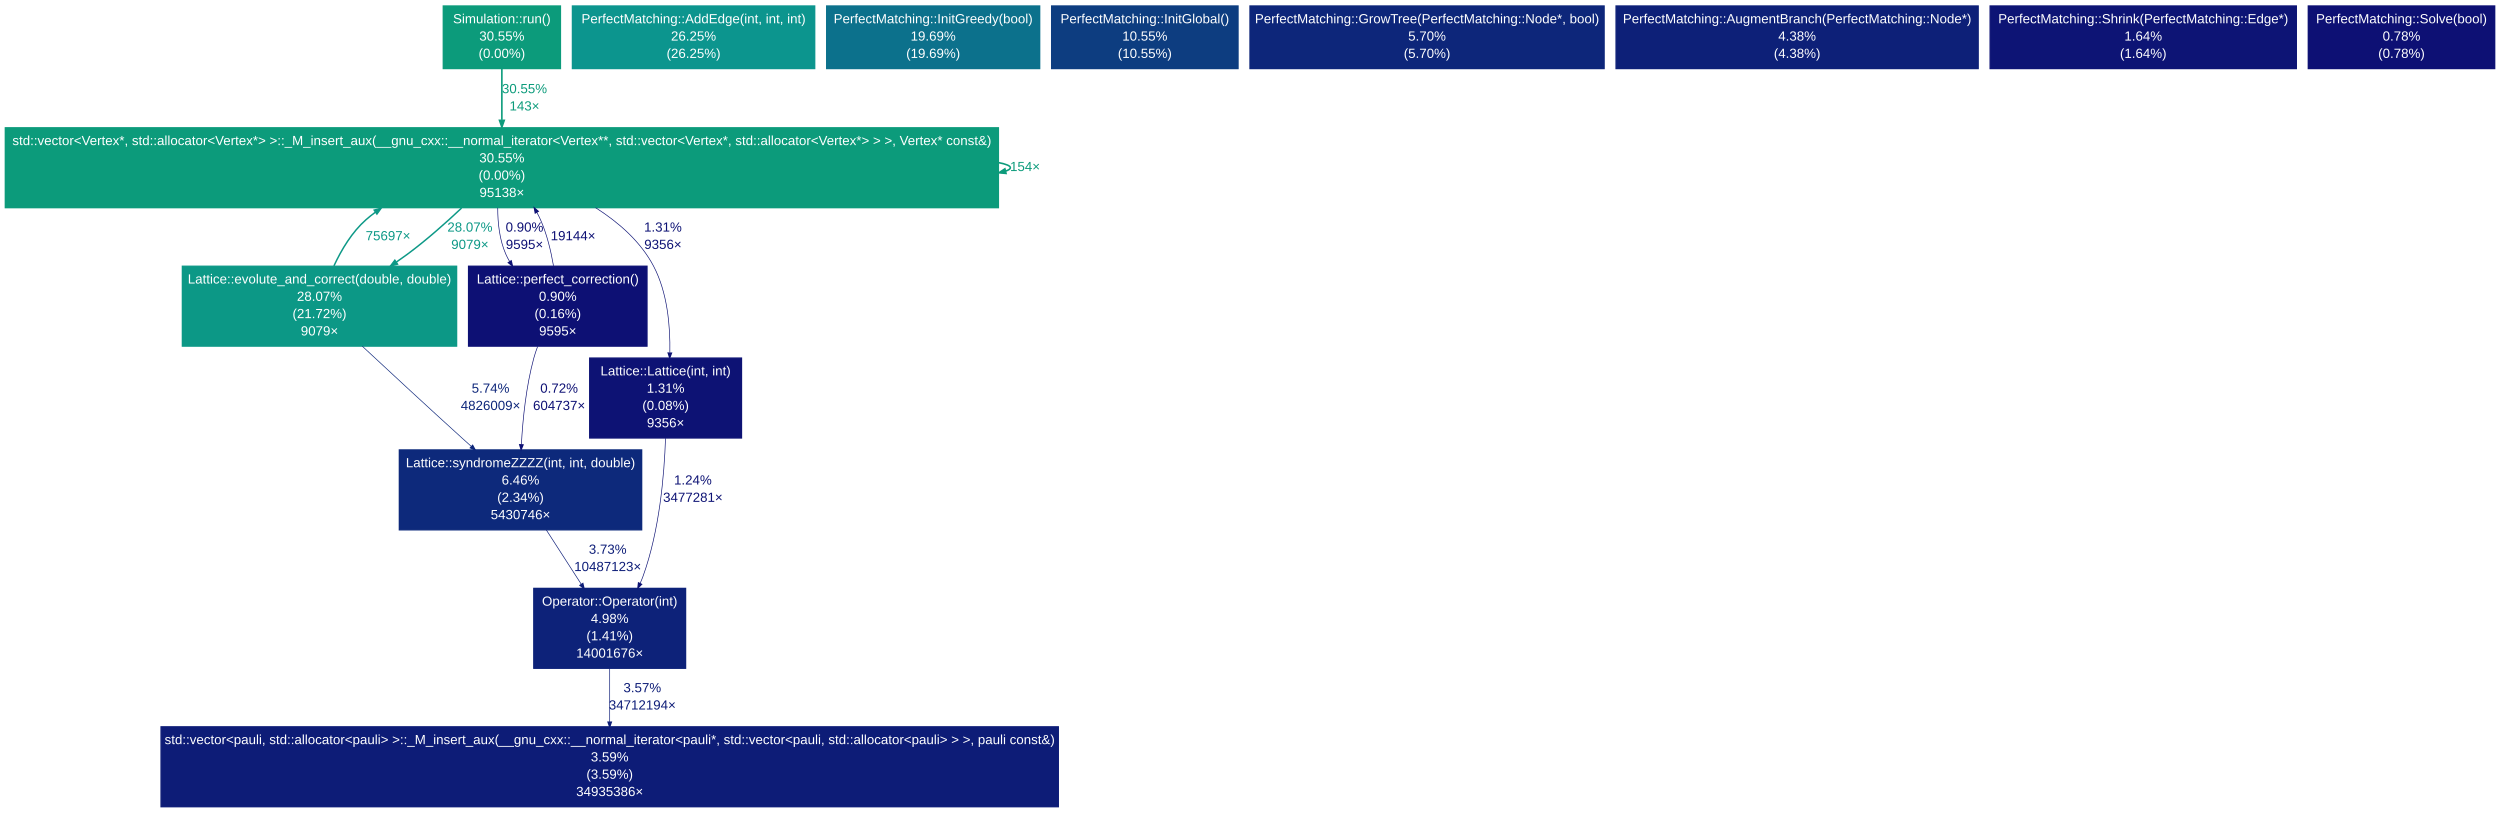
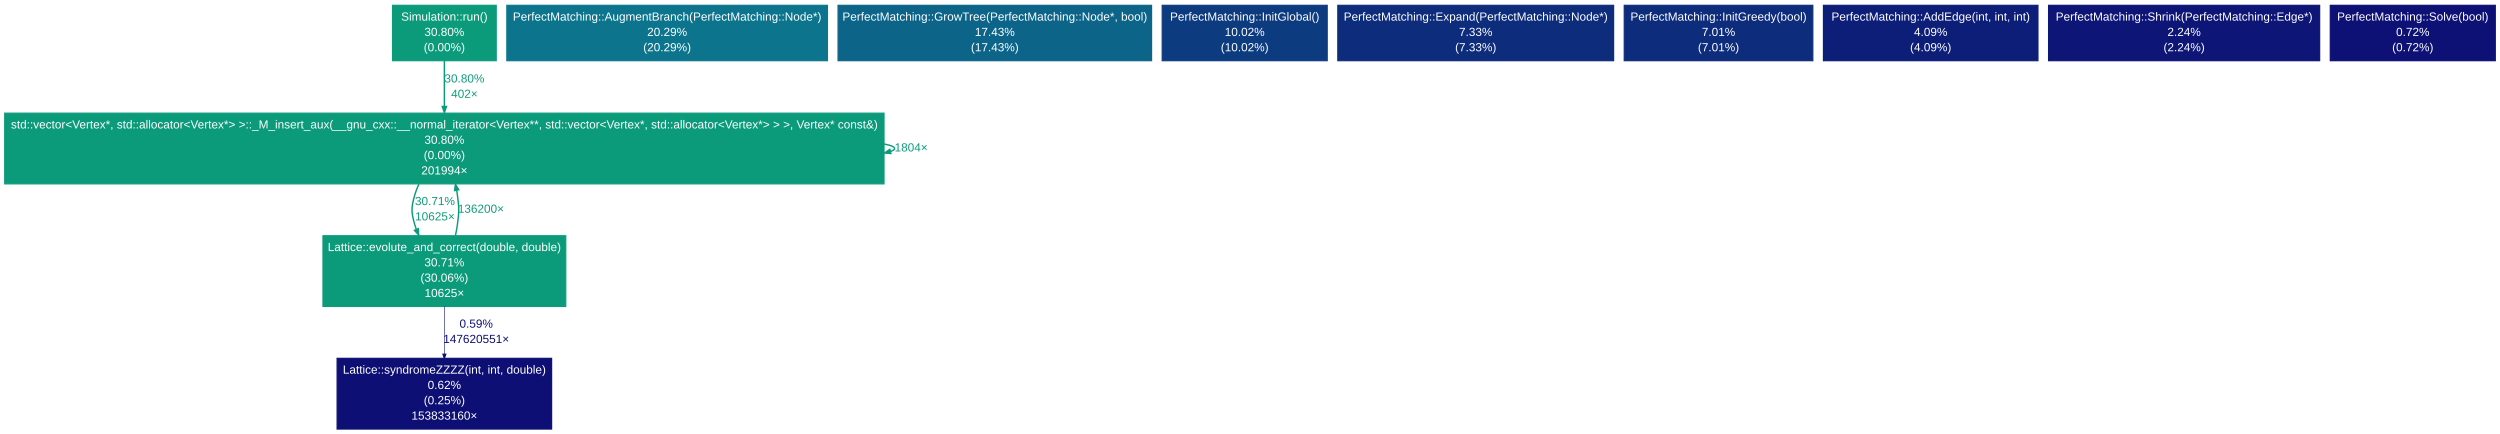
- <svg xmlns="http://www.w3.org/2000/svg" width="1878pt" height="610pt" viewBox="0.00 0.00 1878.00 610.00">
-   <g id="graph1" class="graph" transform="scale(1 1) rotate(0) translate(4 606)">
-     <polygon fill="white" stroke="white" points="-4,5 -4,-606 1875,-606 1875,5 -4,5" />
+ <svg xmlns="http://www.w3.org/2000/svg" width="2121pt" height="368pt" viewBox="0.00 0.00 2121.00 368.00">
+   <g id="graph1" class="graph" transform="scale(1 1) rotate(0) translate(4 364)">
+     <polygon fill="white" stroke="white" points="-4,5 -4,-364 2118,-364 2118,5 -4,5" />
    <g id="node1" class="node">
-       <polygon fill="#0c9b7b" stroke="#0c9b7b" points="417,-601.5 329,-601.5 329,-554.5 417,-554.5 417,-601.5" />
-       <text text-anchor="middle" x="373" y="-588.5" font-family="Arial" font-size="10.00" fill="#ffffff">Simulation::run()</text>
-       <text text-anchor="middle" x="373" y="-575.5" font-family="Arial" font-size="10.00" fill="#ffffff">30.55%</text>
-       <text text-anchor="middle" x="373" y="-562.5" font-family="Arial" font-size="10.00" fill="#ffffff">(0.00%)</text>
+       <polygon fill="#0c9b7a" stroke="#0c9b7a" points="417,-359.5 329,-359.5 329,-312.5 417,-312.5 417,-359.5" />
+       <text text-anchor="middle" x="373" y="-346.5" font-family="Arial" font-size="10.00" fill="#ffffff">Simulation::run()</text>
+       <text text-anchor="middle" x="373" y="-333.5" font-family="Arial" font-size="10.00" fill="#ffffff">30.80%</text>
+       <text text-anchor="middle" x="373" y="-320.5" font-family="Arial" font-size="10.00" fill="#ffffff">(0.00%)</text>
    </g>
    <g id="node3" class="node">
-       <polygon fill="#0c9b7b" stroke="#0c9b7b" points="746,-510 4.54747e-13,-510 0,-450 746,-450 746,-510" />
-       <text text-anchor="middle" x="373" y="-497" font-family="Arial" font-size="10.00" fill="#ffffff">std::vector&lt;Vertex*, std::allocator&lt;Vertex*&gt; &gt;::_M_insert_aux(__gnu_cxx::__normal_iterator&lt;Vertex**, std::vector&lt;Vertex*, std::allocator&lt;Vertex*&gt; &gt; &gt;, Vertex* const&amp;)</text>
-       <text text-anchor="middle" x="373" y="-484" font-family="Arial" font-size="10.00" fill="#ffffff">30.55%</text>
-       <text text-anchor="middle" x="373" y="-471" font-family="Arial" font-size="10.00" fill="#ffffff">(0.00%)</text>
-       <text text-anchor="middle" x="373" y="-458" font-family="Arial" font-size="10.00" fill="#ffffff">95138×</text>
+       <polygon fill="#0c9b7a" stroke="#0c9b7a" points="746,-268 4.54747e-13,-268 0,-208 746,-208 746,-268" />
+       <text text-anchor="middle" x="373" y="-255" font-family="Arial" font-size="10.00" fill="#ffffff">std::vector&lt;Vertex*, std::allocator&lt;Vertex*&gt; &gt;::_M_insert_aux(__gnu_cxx::__normal_iterator&lt;Vertex**, std::vector&lt;Vertex*, std::allocator&lt;Vertex*&gt; &gt; &gt;, Vertex* const&amp;)</text>
+       <text text-anchor="middle" x="373" y="-242" font-family="Arial" font-size="10.00" fill="#ffffff">30.80%</text>
+       <text text-anchor="middle" x="373" y="-229" font-family="Arial" font-size="10.00" fill="#ffffff">(0.00%)</text>
+       <text text-anchor="middle" x="373" y="-216" font-family="Arial" font-size="10.00" fill="#ffffff">201994×</text>
    </g>
    <g id="edge2" class="edge">
-       <path fill="none" stroke="#0c9b7b" stroke-width="1.22" d="M373,-554.277C373,-542.782 373,-528.731 373,-515.956" />
-       <polygon fill="#0c9b7b" stroke="#0c9b7b" points="374.925,-515.69 373,-510.19 371.075,-515.69 374.925,-515.69" />
-       <text text-anchor="middle" x="390" y="-536" font-family="Arial" font-size="10.00" fill="#0c9b7b">30.55%</text>
-       <text text-anchor="middle" x="390" y="-523" font-family="Arial" font-size="10.00" fill="#0c9b7b">143×</text>
+       <path fill="none" stroke="#0c9b7a" stroke-width="1.23" d="M373,-312.277C373,-300.782 373,-286.731 373,-273.956" />
+       <polygon fill="#0c9b7a" stroke="#0c9b7a" points="374.96,-273.79 373,-268.19 371.04,-273.79 374.96,-273.79" />
+       <text text-anchor="middle" x="390" y="-294" font-family="Arial" font-size="10.00" fill="#0c9b7a">30.80%</text>
+       <text text-anchor="middle" x="390" y="-281" font-family="Arial" font-size="10.00" fill="#0c9b7a">402×</text>
    </g>
-     <g id="edge14" class="edge">
-       <path fill="none" stroke="#0c9b7b" stroke-width="1.22" d="M746.058,-483.858C751.844,-482.733 755,-481.447 755,-480 755,-479.095 753.767,-478.254 751.43,-477.475" />
-       <polygon fill="#0c9b7b" stroke="#0c9b7b" points="751.86,-475.599 746.058,-476.142 750.932,-479.335 751.86,-475.599" />
-       <text text-anchor="middle" x="766" y="-477.5" font-family="Arial" font-size="10.00" fill="#0c9b7b">154×</text>
+     <g id="edge10" class="edge">
+       <path fill="none" stroke="#0c9b7a" stroke-width="1.23" d="M746.058,-241.858C751.844,-240.733 755,-239.447 755,-238 755,-237.141 753.887,-236.338 751.772,-235.592" />
+       <polygon fill="#0c9b7a" stroke="#0c9b7a" points="751.968,-233.62 746.058,-234.142 751.003,-237.42 751.968,-233.62" />
+       <text text-anchor="middle" x="769" y="-235.5" font-family="Arial" font-size="10.00" fill="#0c9b7a">1804×</text>
    </g>
    <g id="node4" class="node">
-       <polygon fill="#0c9886" stroke="#0c9886" points="339,-406 133,-406 133,-346 339,-346 339,-406" />
-       <text text-anchor="middle" x="236" y="-393" font-family="Arial" font-size="10.00" fill="#ffffff">Lattice::evolute_and_correct(double, double)</text>
-       <text text-anchor="middle" x="236" y="-380" font-family="Arial" font-size="10.00" fill="#ffffff">28.07%</text>
-       <text text-anchor="middle" x="236" y="-367" font-family="Arial" font-size="10.00" fill="#ffffff">(21.72%)</text>
-       <text text-anchor="middle" x="236" y="-354" font-family="Arial" font-size="10.00" fill="#ffffff">9079×</text>
+       <polygon fill="#0c9b7a" stroke="#0c9b7a" points="476,-164 270,-164 270,-104 476,-104 476,-164" />
+       <text text-anchor="middle" x="373" y="-151" font-family="Arial" font-size="10.00" fill="#ffffff">Lattice::evolute_and_correct(double, double)</text>
+       <text text-anchor="middle" x="373" y="-138" font-family="Arial" font-size="10.00" fill="#ffffff">30.71%</text>
+       <text text-anchor="middle" x="373" y="-125" font-family="Arial" font-size="10.00" fill="#ffffff">(30.06%)</text>
+       <text text-anchor="middle" x="373" y="-112" font-family="Arial" font-size="10.00" fill="#ffffff">10625×</text>
    </g>
-     <g id="edge12" class="edge">
-       <path fill="none" stroke="#0c9886" stroke-width="1.12" d="M342.752,-449.736C330.579,-438.256 316.101,-425.444 302,-415 299.333,-413.025 296.559,-411.064 293.725,-409.134" />
-       <polygon fill="#0c9886" stroke="#0c9886" points="294.665,-407.531 289.228,-406.129 292.604,-410.616 294.665,-407.531" />
-       <text text-anchor="middle" x="349" y="-432" font-family="Arial" font-size="10.00" fill="#0c9886">28.07%</text>
-       <text text-anchor="middle" x="349" y="-419" font-family="Arial" font-size="10.00" fill="#0c9886">9079×</text>
+     <g id="edge8" class="edge">
+       <path fill="none" stroke="#0c9b7a" stroke-width="1.23" d="M351.358,-207.703C350.014,-204.854 348.859,-201.933 348,-199 344.751,-187.911 344.751,-184.089 348,-173 348.349,-171.809 348.747,-170.619 349.187,-169.435" />
+       <polygon fill="#0c9b7a" stroke="#0c9b7a" points="350.99,-170.112 351.358,-164.297 347.444,-168.613 350.99,-170.112" />
+       <text text-anchor="middle" x="365" y="-190" font-family="Arial" font-size="10.00" fill="#0c9b7a">30.71%</text>
+       <text text-anchor="middle" x="365" y="-177" font-family="Arial" font-size="10.00" fill="#0c9b7a">10625×</text>
    </g>
-     <g id="node21" class="node">
-       <polygon fill="#0d1274" stroke="#0d1274" points="553,-337 439,-337 439,-277 553,-277 553,-337" />
-       <text text-anchor="middle" x="496" y="-324" font-family="Arial" font-size="10.00" fill="#ffffff">Lattice::Lattice(int, int)</text>
-       <text text-anchor="middle" x="496" y="-311" font-family="Arial" font-size="10.00" fill="#ffffff">1.31%</text>
-       <text text-anchor="middle" x="496" y="-298" font-family="Arial" font-size="10.00" fill="#ffffff">(0.08%)</text>
-       <text text-anchor="middle" x="496" y="-285" font-family="Arial" font-size="10.00" fill="#ffffff">9356×</text>
+     <g id="edge6" class="edge">
+       <path fill="none" stroke="#0c9b7a" stroke-width="1.23" d="M382.36,-164.059C383.027,-167.057 383.595,-170.073 384,-173 385.583,-184.447 385.583,-187.553 384,-199 383.848,-200.098 383.673,-201.208 383.479,-202.325" />
+       <polygon fill="#0c9b7a" stroke="#0c9b7a" points="381.547,-202.17 382.36,-207.941 385.323,-202.923 381.547,-202.17" />
+       <text text-anchor="middle" x="404" y="-183.5" font-family="Arial" font-size="10.00" fill="#0c9b7a">136200×</text>
    </g>
-     <g id="edge16" class="edge">
-       <path fill="none" stroke="#0d1274" stroke-width="0.5" d="M443.381,-449.975C460.863,-438.875 477.35,-424.386 487,-406 497.377,-386.23 499.564,-361.158 499.189,-341.192" />
-       <polygon fill="#0d1274" stroke="#0d1274" points="500.402,-340.735 499.081,-337.27 497.953,-340.802 500.402,-340.735" />
-       <text text-anchor="middle" x="494" y="-432" font-family="Arial" font-size="10.00" fill="#0d1274">1.31%</text>
-       <text text-anchor="middle" x="494" y="-419" font-family="Arial" font-size="10.00" fill="#0d1274">9356×</text>
-     </g>
-     <g id="node23" class="node">
-       <polygon fill="#0d1074" stroke="#0d1074" points="482,-406 348,-406 348,-346 482,-346 482,-406" />
-       <text text-anchor="middle" x="415" y="-393" font-family="Arial" font-size="10.00" fill="#ffffff">Lattice::perfect_correction()</text>
-       <text text-anchor="middle" x="415" y="-380" font-family="Arial" font-size="10.00" fill="#ffffff">0.90%</text>
-       <text text-anchor="middle" x="415" y="-367" font-family="Arial" font-size="10.00" fill="#ffffff">(0.16%)</text>
-       <text text-anchor="middle" x="415" y="-354" font-family="Arial" font-size="10.00" fill="#ffffff">9595×</text>
-     </g>
-     <g id="edge18" class="edge">
-       <path fill="none" stroke="#0d1074" stroke-width="0.5" d="M369.898,-449.833C369.87,-438.49 371.255,-425.748 376,-415 376.822,-413.139 377.776,-411.317 378.835,-409.543" />
-       <polygon fill="#0d1074" stroke="#0d1074" points="379.991,-410.008 380.848,-406.4 377.928,-408.687 379.991,-410.008" />
-       <text text-anchor="middle" x="390" y="-432" font-family="Arial" font-size="10.00" fill="#0d1074">0.90%</text>
-       <text text-anchor="middle" x="390" y="-419" font-family="Arial" font-size="10.00" fill="#0d1074">9595×</text>
+     <g id="node6" class="node">
+       <polygon fill="#0d0f74" stroke="#0d0f74" points="464,-60 282,-60 282,-3.19744e-14 464,-1.06581e-14 464,-60" />
+       <text text-anchor="middle" x="373" y="-47" font-family="Arial" font-size="10.00" fill="#ffffff">Lattice::syndromeZZZZ(int, int, double)</text>
+       <text text-anchor="middle" x="373" y="-34" font-family="Arial" font-size="10.00" fill="#ffffff">0.62%</text>
+       <text text-anchor="middle" x="373" y="-21" font-family="Arial" font-size="10.00" fill="#ffffff">(0.25%)</text>
+       <text text-anchor="middle" x="373" y="-8" font-family="Arial" font-size="10.00" fill="#ffffff">153833160×</text>
    </g>
    <g id="edge4" class="edge">
-       <path fill="none" stroke="#0c9886" stroke-width="1.12" d="M246.834,-406.229C252.459,-418.383 260.41,-431.693 271,-441 273.225,-442.956 275.558,-444.818 277.979,-446.591" />
-       <polygon fill="#0c9886" stroke="#0c9886" points="277.015,-448.18 282.424,-449.686 279.135,-445.135 277.015,-448.18" />
-       <text text-anchor="middle" x="287.5" y="-425.5" font-family="Arial" font-size="10.00" fill="#0c9886">75697×</text>
+       <path fill="none" stroke="#0d0f74" stroke-width="0.5" d="M373,-103.919C373,-91.307 373,-76.589 373,-63.621" />
+       <polygon fill="#0d0f74" stroke="#0d0f74" points="374.225,-63.514 373,-60.014 371.775,-63.514 374.225,-63.514" />
+       <text text-anchor="middle" x="400" y="-86" font-family="Arial" font-size="10.00" fill="#0d0f74">0.59%</text>
+       <text text-anchor="middle" x="400" y="-73" font-family="Arial" font-size="10.00" fill="#0d0f74">147620551×</text>
    </g>
-     <g id="node7" class="node">
-       <polygon fill="#0d297b" stroke="#0d297b" points="478,-268 296,-268 296,-208 478,-208 478,-268" />
-       <text text-anchor="middle" x="387" y="-255" font-family="Arial" font-size="10.00" fill="#ffffff">Lattice::syndromeZZZZ(int, int, double)</text>
-       <text text-anchor="middle" x="387" y="-242" font-family="Arial" font-size="10.00" fill="#ffffff">6.46%</text>
-       <text text-anchor="middle" x="387" y="-229" font-family="Arial" font-size="10.00" fill="#ffffff">(2.34%)</text>
-       <text text-anchor="middle" x="387" y="-216" font-family="Arial" font-size="10.00" fill="#ffffff">5430746×</text>
+     <g id="node8" class="node">
+       <polygon fill="#0c758d" stroke="#0c758d" points="698,-359.5 426,-359.5 426,-312.5 698,-312.5 698,-359.5" />
+       <text text-anchor="middle" x="562" y="-346.5" font-family="Arial" font-size="10.00" fill="#ffffff">PerfectMatching::AugmentBranch(PerfectMatching::Node*)</text>
+       <text text-anchor="middle" x="562" y="-333.5" font-family="Arial" font-size="10.00" fill="#ffffff">20.29%</text>
+       <text text-anchor="middle" x="562" y="-320.5" font-family="Arial" font-size="10.00" fill="#ffffff">(20.29%)</text>
    </g>
-     <g id="edge6" class="edge">
-       <path fill="none" stroke="#0d267a" stroke-width="0.5" d="M268.143,-345.927C289.305,-326.211 317.676,-299.934 343,-277 345.284,-274.932 347.641,-272.809 350.023,-270.673" />
-       <polygon fill="#0d267a" stroke="#0d267a" points="351.036,-271.41 352.826,-268.162 349.402,-269.585 351.036,-271.41" />
-       <text text-anchor="middle" x="364.5" y="-311" font-family="Arial" font-size="10.00" fill="#0d267a">5.74%</text>
-       <text text-anchor="middle" x="364.5" y="-298" font-family="Arial" font-size="10.00" fill="#0d267a">4826009×</text>
+     <g id="node9" class="node">
+       <polygon fill="#0c6489" stroke="#0c6489" points="973,-359.5 707,-359.5 707,-312.5 973,-312.5 973,-359.5" />
+       <text text-anchor="middle" x="840" y="-346.5" font-family="Arial" font-size="10.00" fill="#ffffff">PerfectMatching::GrowTree(PerfectMatching::Node*, bool)</text>
+       <text text-anchor="middle" x="840" y="-333.5" font-family="Arial" font-size="10.00" fill="#ffffff">17.43%</text>
+       <text text-anchor="middle" x="840" y="-320.5" font-family="Arial" font-size="10.00" fill="#ffffff">(17.43%)</text>
+     </g>
+     <g id="node10" class="node">
+       <polygon fill="#0d3b80" stroke="#0d3b80" points="1122,-359.5 982,-359.5 982,-312.5 1122,-312.5 1122,-359.5" />
+       <text text-anchor="middle" x="1052" y="-346.5" font-family="Arial" font-size="10.00" fill="#ffffff">PerfectMatching::InitGlobal()</text>
+       <text text-anchor="middle" x="1052" y="-333.5" font-family="Arial" font-size="10.00" fill="#ffffff">10.02%</text>
+       <text text-anchor="middle" x="1052" y="-320.5" font-family="Arial" font-size="10.00" fill="#ffffff">(10.02%)</text>
+     </g>
+     <g id="node11" class="node">
+       <polygon fill="#0d2d7c" stroke="#0d2d7c" points="1365,-359.5 1131,-359.5 1131,-312.5 1365,-312.5 1365,-359.5" />
+       <text text-anchor="middle" x="1248" y="-346.5" font-family="Arial" font-size="10.00" fill="#ffffff">PerfectMatching::Expand(PerfectMatching::Node*)</text>
+       <text text-anchor="middle" x="1248" y="-333.5" font-family="Arial" font-size="10.00" fill="#ffffff">7.33%</text>
+       <text text-anchor="middle" x="1248" y="-320.5" font-family="Arial" font-size="10.00" fill="#ffffff">(7.33%)</text>
    </g>
    <g id="node12" class="node">
-       <polygon fill="#0d2279" stroke="#0d2279" points="511,-164 397,-164 397,-104 511,-104 511,-164" />
-       <text text-anchor="middle" x="454" y="-151" font-family="Arial" font-size="10.00" fill="#ffffff">Operator::Operator(int)</text>
-       <text text-anchor="middle" x="454" y="-138" font-family="Arial" font-size="10.00" fill="#ffffff">4.98%</text>
-       <text text-anchor="middle" x="454" y="-125" font-family="Arial" font-size="10.00" fill="#ffffff">(1.41%)</text>
-       <text text-anchor="middle" x="454" y="-112" font-family="Arial" font-size="10.00" fill="#ffffff">14001676×</text>
+       <polygon fill="#0d2c7c" stroke="#0d2c7c" points="1534,-359.5 1374,-359.5 1374,-312.5 1534,-312.5 1534,-359.5" />
+       <text text-anchor="middle" x="1454" y="-346.5" font-family="Arial" font-size="10.00" fill="#ffffff">PerfectMatching::InitGreedy(bool)</text>
+       <text text-anchor="middle" x="1454" y="-333.5" font-family="Arial" font-size="10.00" fill="#ffffff">7.01%</text>
+       <text text-anchor="middle" x="1454" y="-320.5" font-family="Arial" font-size="10.00" fill="#ffffff">(7.01%)</text>
    </g>
-     <g id="edge8" class="edge">
-       <path fill="none" stroke="#0d1d78" stroke-width="0.5" d="M406.379,-207.919C414.643,-195.091 424.31,-180.085 432.767,-166.958" />
-       <polygon fill="#0d1d78" stroke="#0d1d78" points="433.799,-167.619 434.664,-164.014 431.739,-166.292 433.799,-167.619" />
-       <text text-anchor="middle" x="452.5" y="-190" font-family="Arial" font-size="10.00" fill="#0d1d78">3.73%</text>
-       <text text-anchor="middle" x="452.5" y="-177" font-family="Arial" font-size="10.00" fill="#0d1d78">10487123×</text>
+     <g id="node13" class="node">
+       <polygon fill="#0d1e78" stroke="#0d1e78" points="1725,-359.5 1543,-359.5 1543,-312.5 1725,-312.5 1725,-359.5" />
+       <text text-anchor="middle" x="1634" y="-346.5" font-family="Arial" font-size="10.00" fill="#ffffff">PerfectMatching::AddEdge(int, int, int)</text>
+       <text text-anchor="middle" x="1634" y="-333.5" font-family="Arial" font-size="10.00" fill="#ffffff">4.09%</text>
+       <text text-anchor="middle" x="1634" y="-320.5" font-family="Arial" font-size="10.00" fill="#ffffff">(4.09%)</text>
    </g>
-     <g id="node8" class="node">
-       <polygon fill="#0c958e" stroke="#0c958e" points="608,-601.5 426,-601.5 426,-554.5 608,-554.5 608,-601.5" />
-       <text text-anchor="middle" x="517" y="-588.5" font-family="Arial" font-size="10.00" fill="#ffffff">PerfectMatching::AddEdge(int, int, int)</text>
-       <text text-anchor="middle" x="517" y="-575.5" font-family="Arial" font-size="10.00" fill="#ffffff">26.25%</text>
-       <text text-anchor="middle" x="517" y="-562.5" font-family="Arial" font-size="10.00" fill="#ffffff">(26.25%)</text>
-     </g>
-     <g id="node9" class="node">
-       <polygon fill="#0c718c" stroke="#0c718c" points="777,-601.5 617,-601.5 617,-554.5 777,-554.5 777,-601.5" />
-       <text text-anchor="middle" x="697" y="-588.5" font-family="Arial" font-size="10.00" fill="#ffffff">PerfectMatching::InitGreedy(bool)</text>
-       <text text-anchor="middle" x="697" y="-575.5" font-family="Arial" font-size="10.00" fill="#ffffff">19.69%</text>
-       <text text-anchor="middle" x="697" y="-562.5" font-family="Arial" font-size="10.00" fill="#ffffff">(19.69%)</text>
-     </g>
-     <g id="node10" class="node">
-       <polygon fill="#0d3d80" stroke="#0d3d80" points="926,-601.5 786,-601.5 786,-554.5 926,-554.5 926,-601.5" />
-       <text text-anchor="middle" x="856" y="-588.5" font-family="Arial" font-size="10.00" fill="#ffffff">PerfectMatching::InitGlobal()</text>
-       <text text-anchor="middle" x="856" y="-575.5" font-family="Arial" font-size="10.00" fill="#ffffff">10.55%</text>
-       <text text-anchor="middle" x="856" y="-562.5" font-family="Arial" font-size="10.00" fill="#ffffff">(10.55%)</text>
+     <g id="node14" class="node">
+       <polygon fill="#0d1676" stroke="#0d1676" points="1964,-359.5 1734,-359.5 1734,-312.5 1964,-312.5 1964,-359.5" />
+       <text text-anchor="middle" x="1849" y="-346.5" font-family="Arial" font-size="10.00" fill="#ffffff">PerfectMatching::Shrink(PerfectMatching::Edge*)</text>
+       <text text-anchor="middle" x="1849" y="-333.5" font-family="Arial" font-size="10.00" fill="#ffffff">2.24%</text>
+       <text text-anchor="middle" x="1849" y="-320.5" font-family="Arial" font-size="10.00" fill="#ffffff">(2.24%)</text>
    </g>
    <g id="node15" class="node">
-       <polygon fill="#0d1c77" stroke="#0d1c77" points="791,-60 117,-60 117,-3.19744e-14 791,-1.06581e-14 791,-60" />
-       <text text-anchor="middle" x="454" y="-47" font-family="Arial" font-size="10.00" fill="#ffffff">std::vector&lt;pauli, std::allocator&lt;pauli&gt; &gt;::_M_insert_aux(__gnu_cxx::__normal_iterator&lt;pauli*, std::vector&lt;pauli, std::allocator&lt;pauli&gt; &gt; &gt;, pauli const&amp;)</text>
-       <text text-anchor="middle" x="454" y="-34" font-family="Arial" font-size="10.00" fill="#ffffff">3.59%</text>
-       <text text-anchor="middle" x="454" y="-21" font-family="Arial" font-size="10.00" fill="#ffffff">(3.59%)</text>
-       <text text-anchor="middle" x="454" y="-8" font-family="Arial" font-size="10.00" fill="#ffffff">34935386×</text>
-     </g>
-     <g id="edge10" class="edge">
-       <path fill="none" stroke="#0d1c77" stroke-width="0.5" d="M454,-103.919C454,-91.307 454,-76.589 454,-63.621" />
-       <polygon fill="#0d1c77" stroke="#0d1c77" points="455.225,-63.514 454,-60.014 452.775,-63.514 455.225,-63.514" />
-       <text text-anchor="middle" x="478.5" y="-86" font-family="Arial" font-size="10.00" fill="#0d1c77">3.57%</text>
-       <text text-anchor="middle" x="478.5" y="-73" font-family="Arial" font-size="10.00" fill="#0d1c77">34712194×</text>
-     </g>
-     <g id="node13" class="node">
-       <polygon fill="#0d267a" stroke="#0d267a" points="1201,-601.5 935,-601.5 935,-554.5 1201,-554.5 1201,-601.5" />
-       <text text-anchor="middle" x="1068" y="-588.5" font-family="Arial" font-size="10.00" fill="#ffffff">PerfectMatching::GrowTree(PerfectMatching::Node*, bool)</text>
-       <text text-anchor="middle" x="1068" y="-575.5" font-family="Arial" font-size="10.00" fill="#ffffff">5.70%</text>
-       <text text-anchor="middle" x="1068" y="-562.5" font-family="Arial" font-size="10.00" fill="#ffffff">(5.70%)</text>
-     </g>
-     <g id="node16" class="node">
-       <polygon fill="#0d2078" stroke="#0d2078" points="1482,-601.5 1210,-601.5 1210,-554.5 1482,-554.5 1482,-601.5" />
-       <text text-anchor="middle" x="1346" y="-588.5" font-family="Arial" font-size="10.00" fill="#ffffff">PerfectMatching::AugmentBranch(PerfectMatching::Node*)</text>
-       <text text-anchor="middle" x="1346" y="-575.5" font-family="Arial" font-size="10.00" fill="#ffffff">4.38%</text>
-       <text text-anchor="middle" x="1346" y="-562.5" font-family="Arial" font-size="10.00" fill="#ffffff">(4.38%)</text>
-     </g>
-     <g id="node17" class="node">
-       <polygon fill="#0d1475" stroke="#0d1475" points="1721,-601.5 1491,-601.5 1491,-554.5 1721,-554.5 1721,-601.5" />
-       <text text-anchor="middle" x="1606" y="-588.5" font-family="Arial" font-size="10.00" fill="#ffffff">PerfectMatching::Shrink(PerfectMatching::Edge*)</text>
-       <text text-anchor="middle" x="1606" y="-575.5" font-family="Arial" font-size="10.00" fill="#ffffff">1.64%</text>
-       <text text-anchor="middle" x="1606" y="-562.5" font-family="Arial" font-size="10.00" fill="#ffffff">(1.64%)</text>
-     </g>
-     <g id="edge20" class="edge">
-       <path fill="none" stroke="#0d1274" stroke-width="0.5" d="M495.94,-276.84C495.016,-249.084 491.399,-207.168 479,-173 478.348,-171.204 477.603,-169.406 476.786,-167.622" />
-       <polygon fill="#0d1274" stroke="#0d1274" points="477.868,-167.046 475.243,-164.427 475.662,-168.112 477.868,-167.046" />
-       <text text-anchor="middle" x="516.5" y="-242" font-family="Arial" font-size="10.00" fill="#0d1274">1.24%</text>
-       <text text-anchor="middle" x="516.5" y="-229" font-family="Arial" font-size="10.00" fill="#0d1274">3477281×</text>
-     </g>
-     <g id="edge22" class="edge">
-       <path fill="none" stroke="#0d1074" stroke-width="0.5" d="M411.781,-406.294C409.861,-417.531 406.816,-430.169 402,-441 401.186,-442.831 400.273,-444.658 399.287,-446.466" />
-       <polygon fill="#0d1074" stroke="#0d1074" points="398.114,-446.05 397.439,-449.696 400.24,-447.267 398.114,-446.05" />
-       <text text-anchor="middle" x="426.5" y="-425.5" font-family="Arial" font-size="10.00" fill="#0d1074">19144×</text>
-     </g>
-     <g id="edge24" class="edge">
-       <path fill="none" stroke="#0d1074" stroke-width="0.5" d="M399.859,-345.705C398.765,-342.808 397.786,-339.878 397,-337 391.241,-315.908 388.732,-291.474 387.668,-272.158" />
-       <polygon fill="#0d1074" stroke="#0d1074" points="388.876,-271.798 387.473,-268.365 386.429,-271.923 388.876,-271.798" />
-       <text text-anchor="middle" x="416" y="-311" font-family="Arial" font-size="10.00" fill="#0d1074">0.72%</text>
-       <text text-anchor="middle" x="416" y="-298" font-family="Arial" font-size="10.00" fill="#0d1074">604737×</text>
-     </g>
-     <g id="node27" class="node">
-       <polygon fill="#0d1074" stroke="#0d1074" points="1870,-601.5 1730,-601.5 1730,-554.5 1870,-554.5 1870,-601.5" />
-       <text text-anchor="middle" x="1800" y="-588.5" font-family="Arial" font-size="10.00" fill="#ffffff">PerfectMatching::Solve(bool)</text>
-       <text text-anchor="middle" x="1800" y="-575.5" font-family="Arial" font-size="10.00" fill="#ffffff">0.78%</text>
-       <text text-anchor="middle" x="1800" y="-562.5" font-family="Arial" font-size="10.00" fill="#ffffff">(0.78%)</text>
+       <polygon fill="#0d1074" stroke="#0d1074" points="2113,-359.5 1973,-359.5 1973,-312.5 2113,-312.5 2113,-359.5" />
+       <text text-anchor="middle" x="2043" y="-346.5" font-family="Arial" font-size="10.00" fill="#ffffff">PerfectMatching::Solve(bool)</text>
+       <text text-anchor="middle" x="2043" y="-333.5" font-family="Arial" font-size="10.00" fill="#ffffff">0.72%</text>
+       <text text-anchor="middle" x="2043" y="-320.5" font-family="Arial" font-size="10.00" fill="#ffffff">(0.72%)</text>
    </g>
  </g>
</svg>
